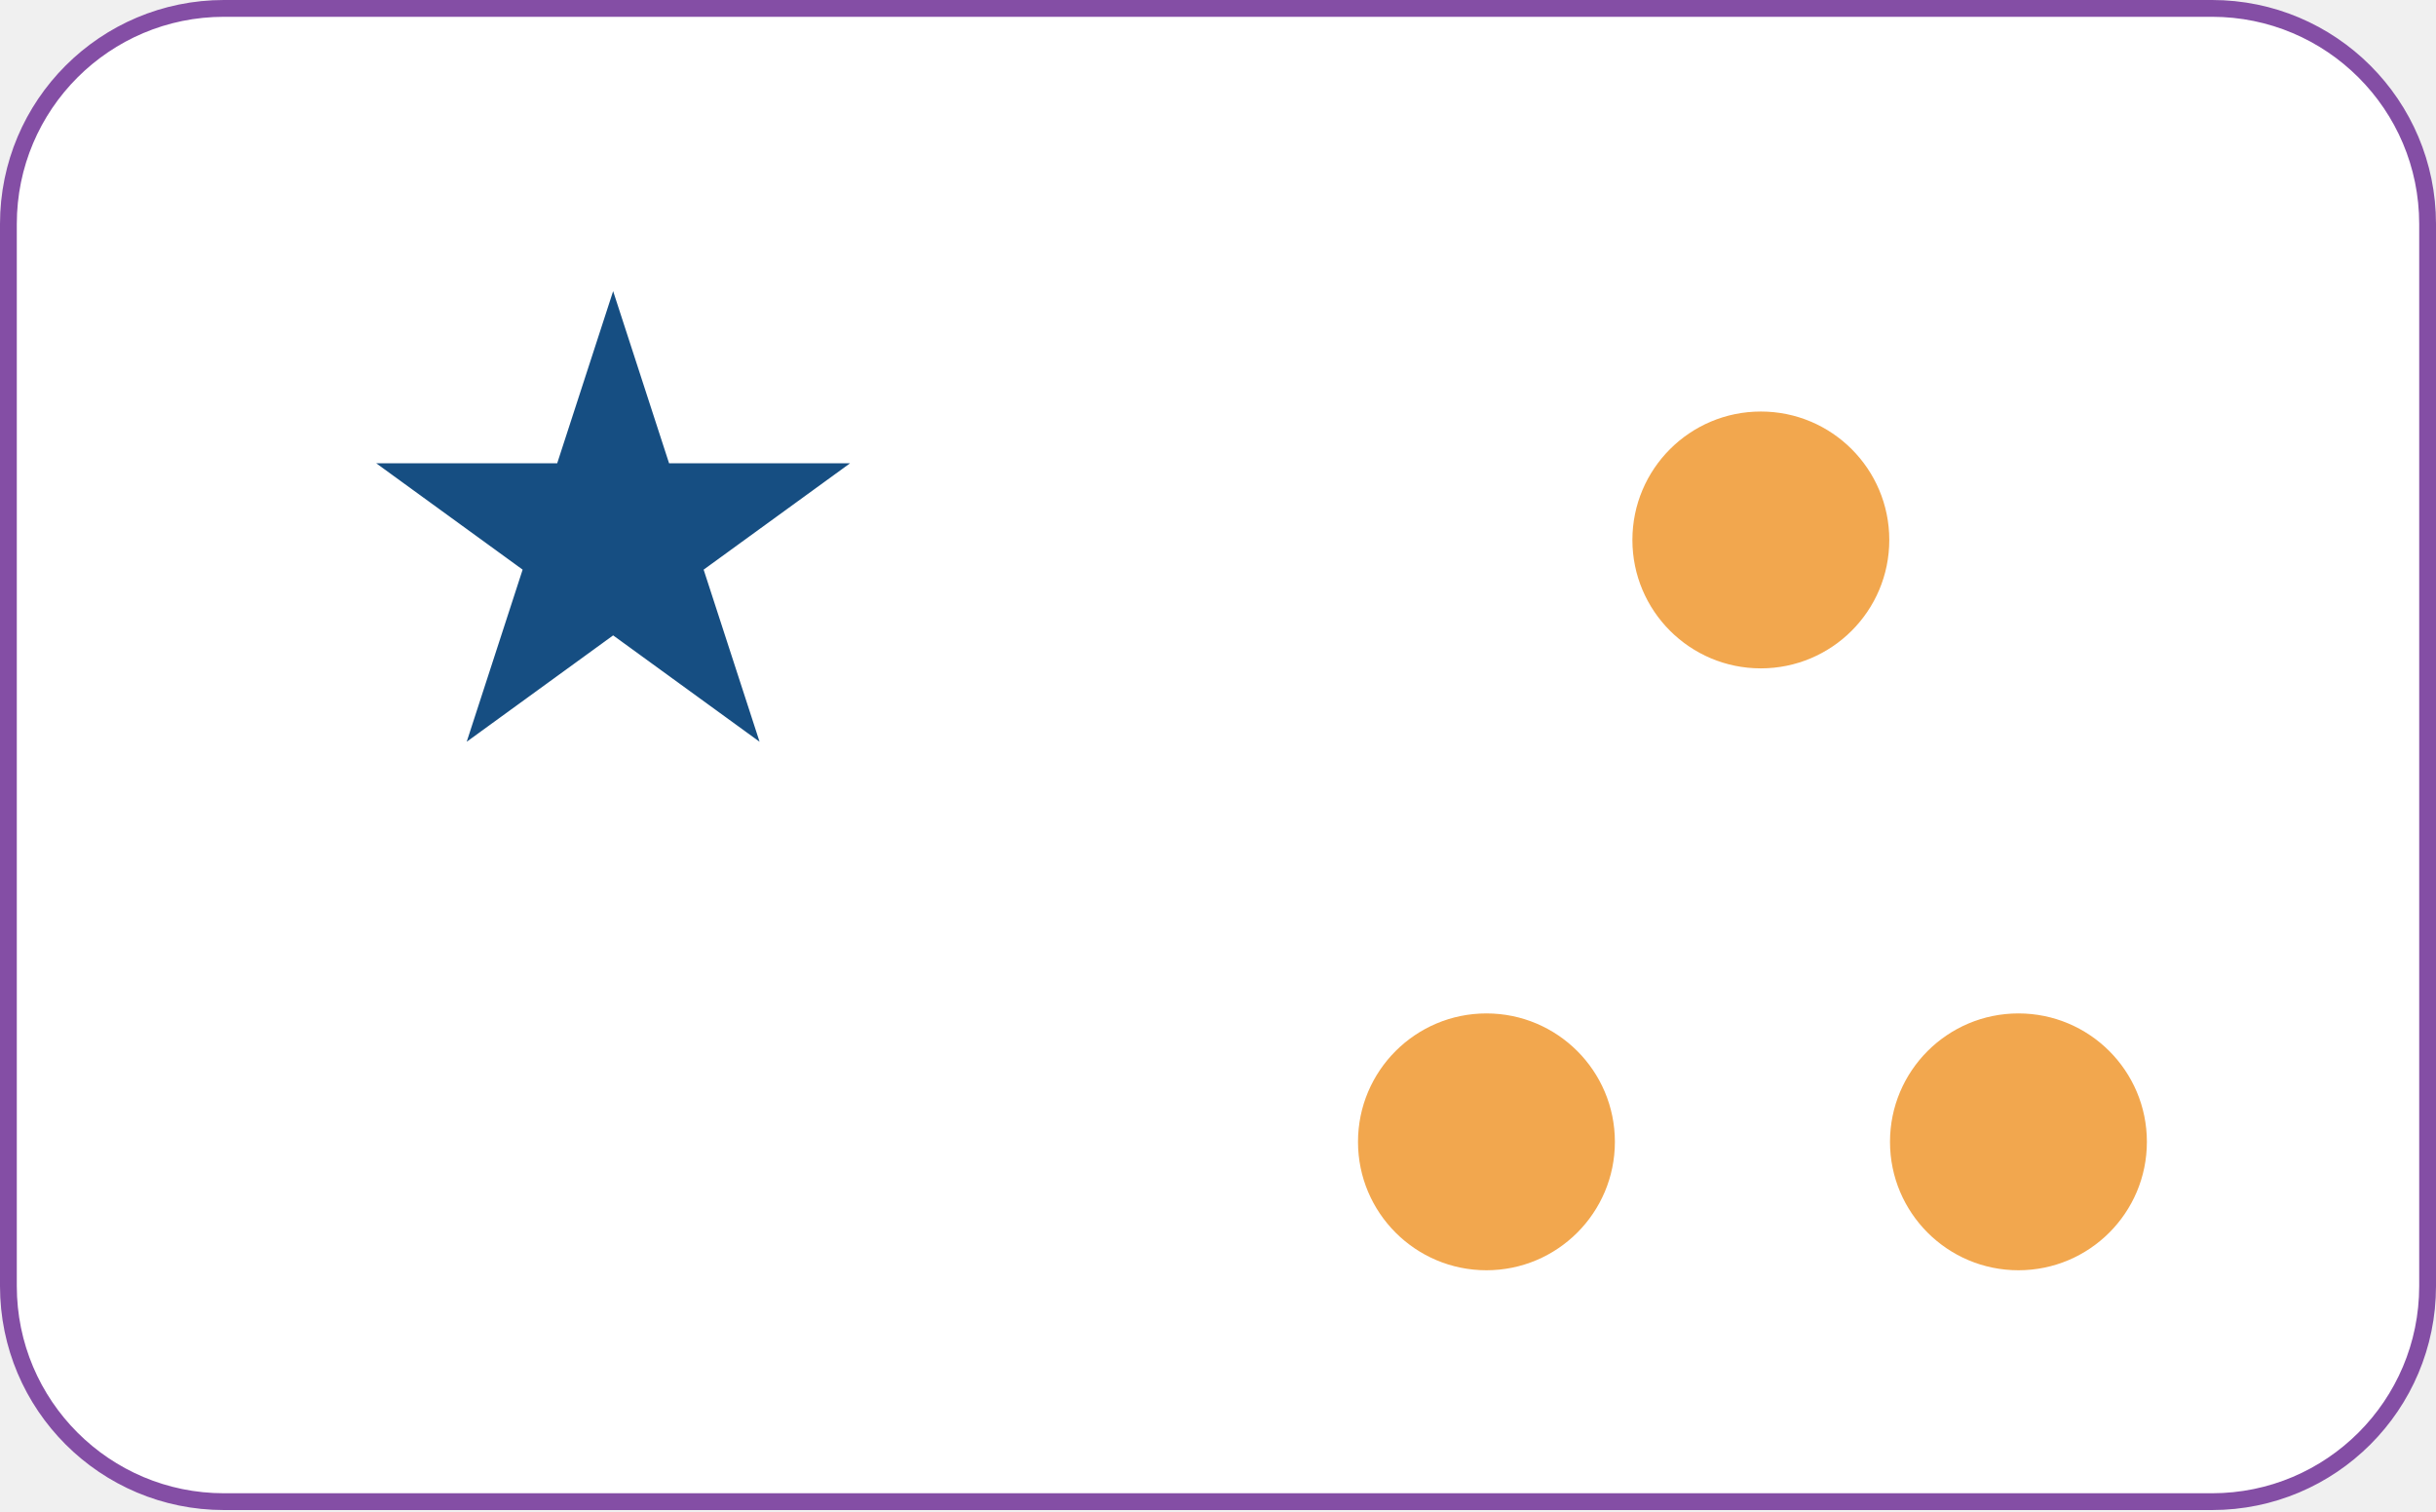
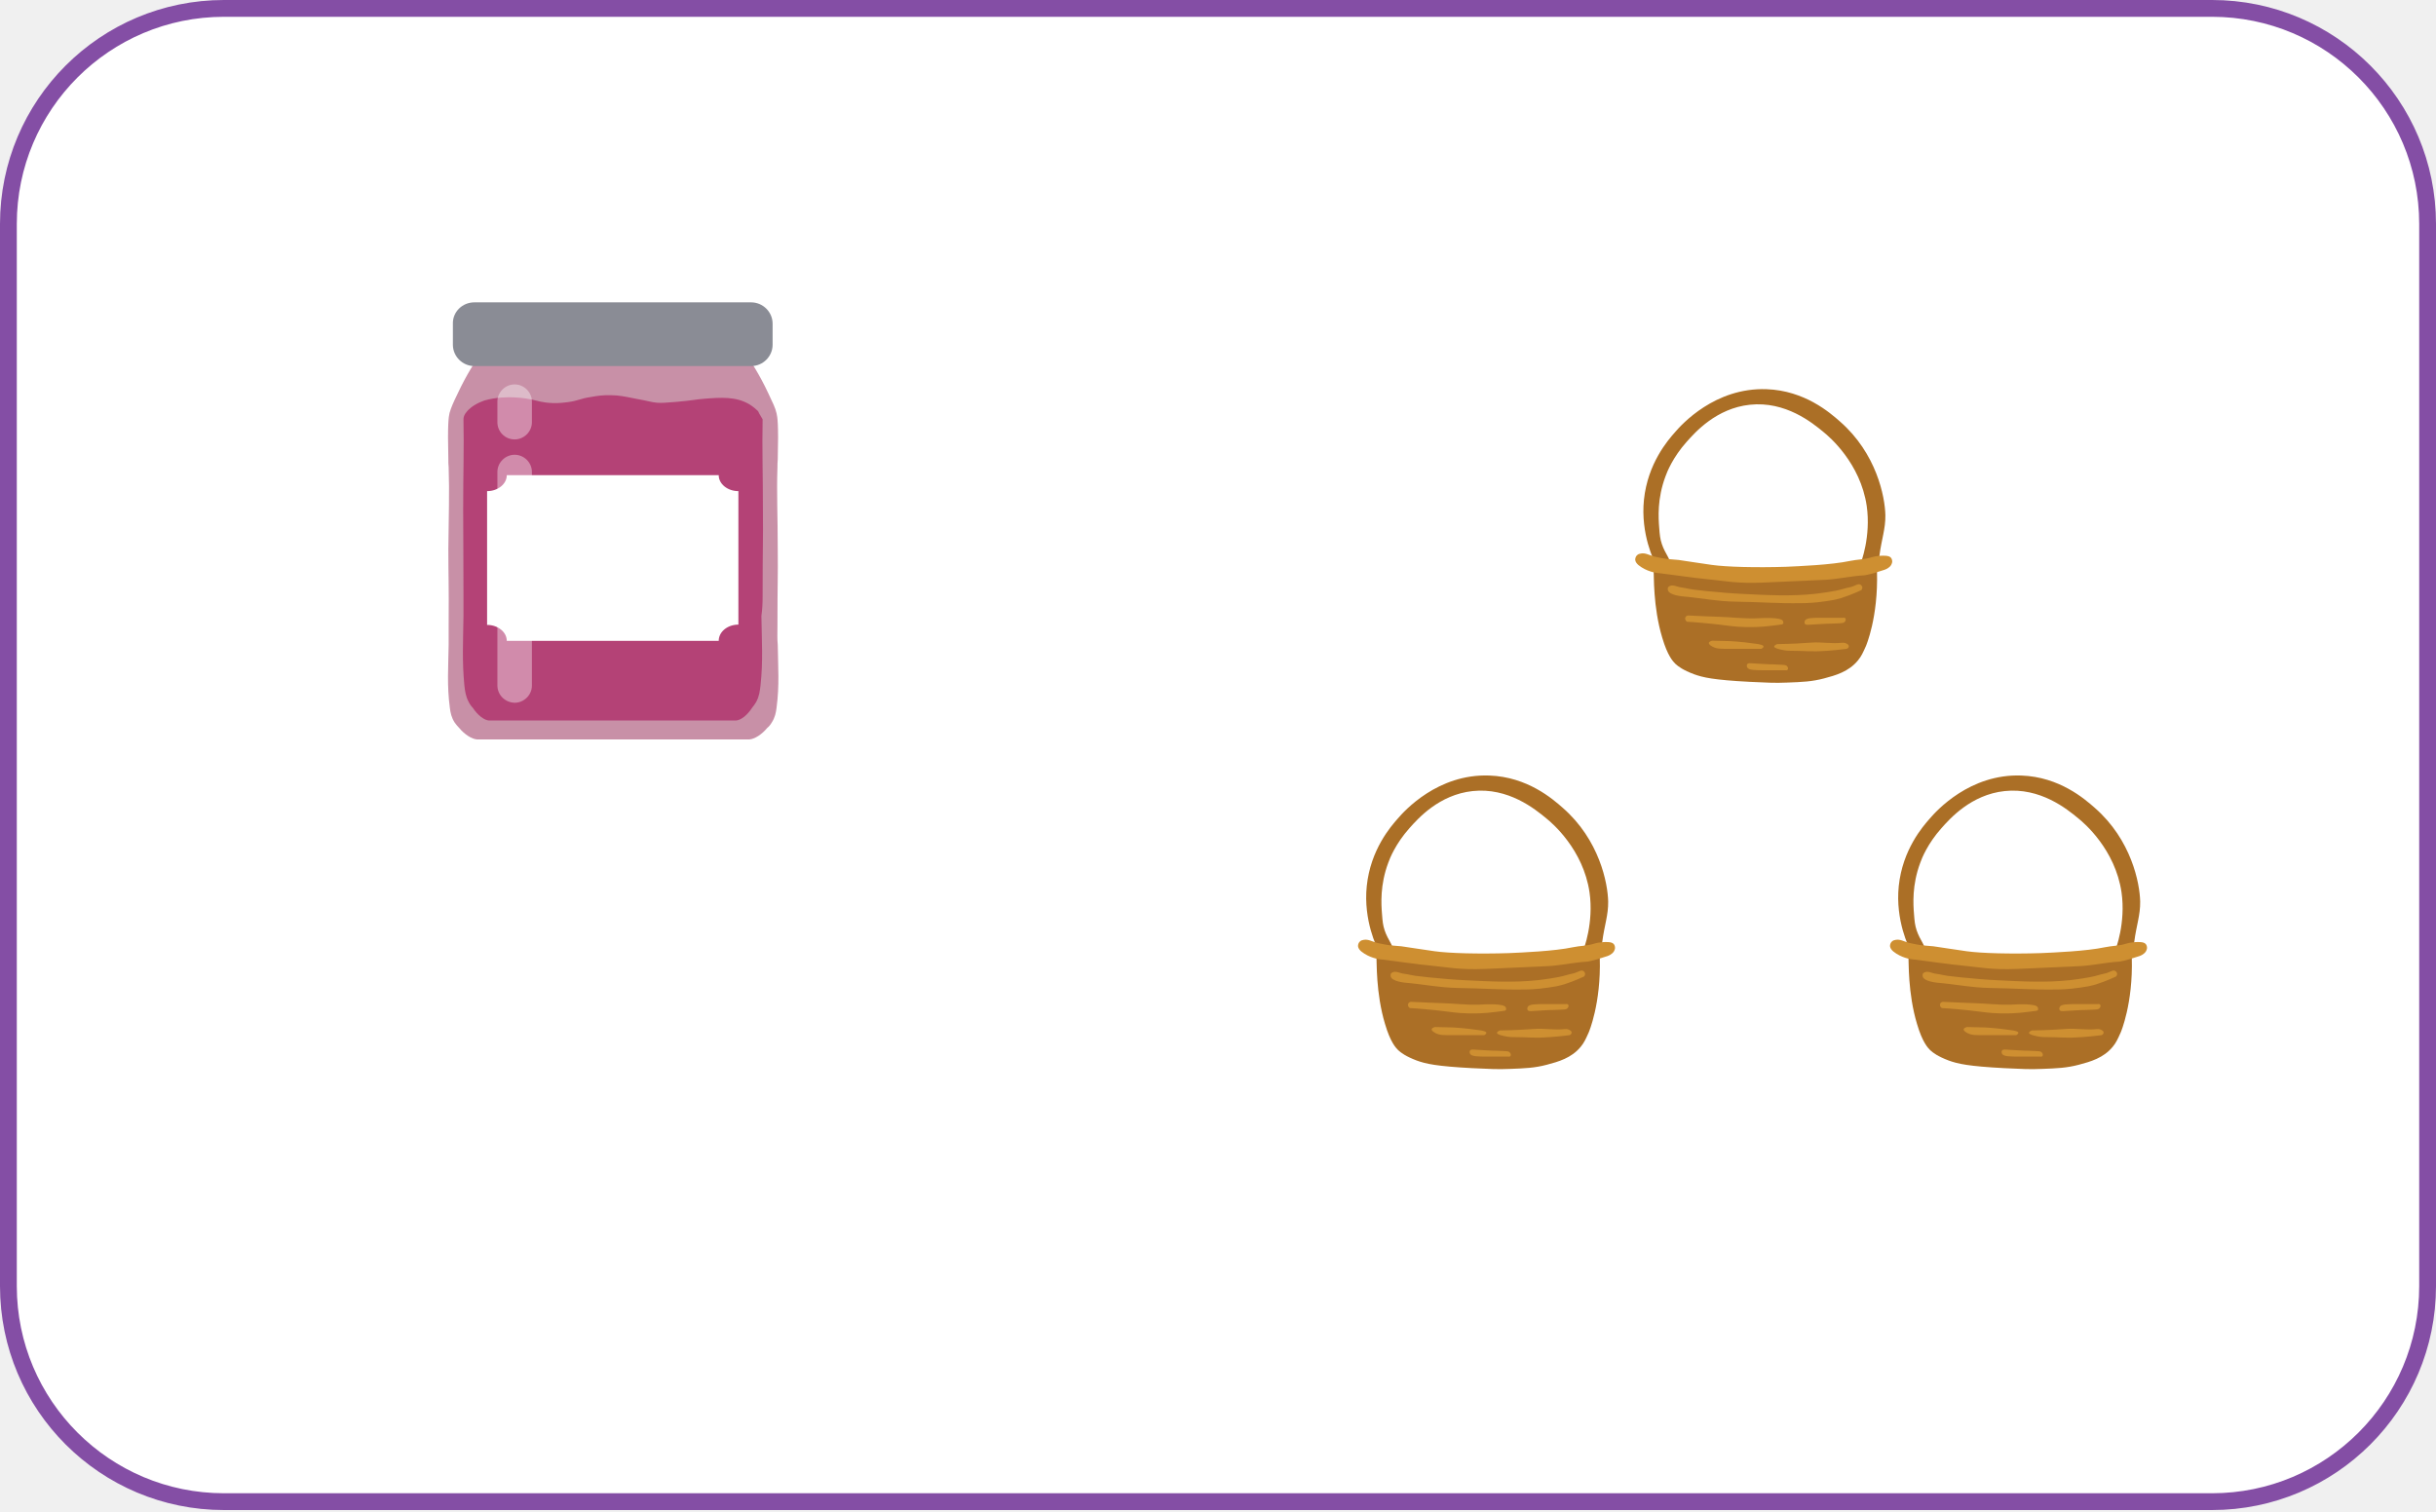
- <svg xmlns="http://www.w3.org/2000/svg" width="870" height="540" viewBox="0 0 870 540" fill="none">
+ <svg xmlns="http://www.w3.org/2000/svg" viewBox="0 0 870 540" fill="none">
  <rect x="3" y="3" width="864" height="533.4" rx="77" fill="white" stroke="#844EA5" stroke-width="6" />
-   <path d="M218.977 104L238.954 165.482H303.6L251.3 203.48L271.277 264.961L218.977 226.964L166.678 264.961L186.654 203.48L134.355 165.482H199.001L218.977 104Z" fill="#164E82" />
-   <circle cx="628.873" cy="192.873" r="45.873" fill="#F2A74E" />
-   <circle cx="530.873" cy="407.873" r="45.873" fill="#F2A74E" />
-   <circle cx="720.873" cy="407.873" r="45.873" fill="#F2A74E" />
+   <path d="M497.103 339.104C497.919 338.021 495.744 335.99 494.52 332.334C493.908 330.507 493.772 329.153 493.568 326.445C493.296 323.06 492.82 316.154 495.812 308.166C496.355 306.609 498.463 301.329 503.359 295.845C506.419 292.392 513.967 283.862 525.934 282.576C538.65 281.222 548.169 288.94 552.249 292.325C554.289 293.949 565.44 303.427 567.684 318.727C569.248 329.559 565.644 339.172 565.372 339.51C565.372 339.51 565.236 339.713 565.236 339.917C565.236 340.187 565.508 340.39 565.644 340.458C566.12 340.797 567.888 341.338 569.656 340.39C569.792 340.323 570.608 339.849 571.288 338.901C572.036 337.818 572.172 336.735 572.24 336.396C572.988 330.574 574.416 326.919 574.348 322.044C574.212 315.477 571.22 299.975 558.097 288.534C554.561 285.419 545.517 277.499 531.918 277.025C513.491 276.348 501.523 289.684 499.211 292.392C496.695 295.236 489.488 303.495 488.128 316.493C486.836 328.882 491.936 338.766 492.072 338.969C492.072 338.969 492.208 339.172 492.276 339.443C492.344 339.646 492.344 339.713 492.344 339.713C492.548 340.187 494.452 339.917 494.452 339.917C496.016 339.51 496.899 339.375 497.103 339.104Z" fill="#AB6F26" />
+   <path d="M491.596 342.015C491.732 343.234 491.324 354.742 494.656 365.777C496.559 372.276 498.531 374.307 499.347 375.12C500.367 376.067 502.067 377.354 506.011 378.843C509.207 379.994 512.947 380.874 525.798 381.551C531.782 381.822 534.842 382.025 539.194 381.822C544.701 381.619 548.101 381.483 552.453 380.332C556.533 379.249 561.225 377.963 564.557 373.901C565.78 372.412 566.324 371.193 567.412 368.756C567.412 368.756 571.832 358.534 571.356 342.218C571.356 341.203 571.22 339.917 571.22 339.917C571.22 339.646 571.152 339.51 571.152 339.443C570.676 338.156 530.218 347.431 503.835 341.88C500.231 341.135 491.528 341 491.528 341.474C491.596 341.744 491.596 341.812 491.596 342.015Z" fill="#AB6F26" />
+   <path d="M512.335 339.781C508.663 339.24 506.351 338.901 506.351 338.901C501.319 338.156 501.455 338.156 500.503 338.021C497.987 337.75 496.831 337.818 494.384 337.344C493.024 337.073 492.344 336.938 491.8 336.802C489.692 336.193 488.672 335.448 487.04 335.719C486.564 335.787 486.156 335.922 485.816 336.193C485.272 336.599 485 337.276 485 337.953C485.068 338.698 485.544 339.307 486.156 339.849C489.08 342.218 492.548 342.624 492.548 342.624C498.939 343.369 505.263 344.385 511.655 344.994C516.415 345.468 515.939 345.535 519.475 345.874C527.362 346.551 529.878 346.077 552.453 345.129C557.281 344.926 561.973 343.775 566.8 343.505C566.8 343.505 568.568 343.369 574.008 341.541C574.416 341.406 575.708 340.932 576.388 339.849C576.728 339.24 576.796 338.766 576.796 338.63C576.796 338.495 576.796 337.818 576.388 337.276C575.912 336.667 575.096 336.599 574.552 336.532C571.628 336.329 569.384 337.073 569.384 337.073C566.936 337.886 564.285 337.818 561.769 338.359C555.037 339.781 543.477 340.255 538.854 340.458C528.178 340.797 517.571 340.526 512.335 339.781Z" fill="#CE8F31" />
+   <path d="M563.129 347.296C561.973 347.837 560.681 347.905 559.457 348.311C556.261 349.327 550.141 350.004 549.053 350.139C540.894 351.019 532.258 350.613 523.214 350.139C518.863 349.936 516.007 349.665 510.363 349.123C505.671 348.65 504.651 348.446 503.699 348.243C502.475 347.905 501.183 347.905 499.959 347.499C499.551 347.363 498.395 346.889 497.443 347.296C496.9 347.499 496.764 347.77 496.696 347.905C496.696 347.905 496.56 348.311 496.696 348.853C497.171 350.613 501.795 351.019 501.795 351.019C508.187 351.561 514.511 352.847 520.902 352.915C530.354 353.05 535.454 353.592 544.361 353.456C545.721 353.456 548.849 353.388 552.929 352.779C554.969 352.508 556.533 352.238 558.573 351.628C562.109 350.545 565.781 348.785 565.781 348.785C565.781 348.785 566.12 348.311 566.12 347.905C566.12 347.499 565.781 347.025 565.509 346.889C564.897 346.416 564.081 346.889 563.129 347.296Z" fill="#CE8F31" />
+   <path d="M540.01 370.448C546.333 370.448 547.285 370.922 553.813 370.448C555.581 370.313 557.893 370.11 560.545 369.771C561.021 369.568 561.293 369.23 561.293 368.824C561.293 368.282 560.681 368.011 560.477 367.876C559.729 367.47 558.845 367.605 558.709 367.605C555.173 368.011 551.501 367.267 547.965 367.537C545.109 367.741 541.03 368.011 535.658 368.079C534.706 368.485 534.638 368.824 534.638 368.959C534.706 369.501 536.134 369.839 537.018 370.042C538.718 370.448 540.01 370.448 540.01 370.448Z" fill="#CE8F31" />
+   <path d="M518.251 366.996C517.027 366.996 515.055 366.928 512.471 366.86C512.267 366.928 511.383 367.131 511.315 367.673C511.247 368.282 512.335 368.824 512.675 369.027C514.239 369.839 515.599 369.771 519.543 369.771C520.222 369.771 520.902 369.771 521.65 369.771C523.622 369.771 526.41 369.771 530.082 369.771C530.422 369.568 530.898 369.23 530.83 368.891C530.762 368.418 529.606 368.214 528.994 368.079C522.194 367.064 518.251 366.996 518.251 366.996Z" fill="#CE8F31" />
+   <path d="M554.969 360.768C554.493 360.768 553.473 360.768 551.433 360.903C550.345 360.971 548.849 361.038 546.945 361.174C546.877 361.174 546.061 361.309 545.653 360.903C545.381 360.565 545.449 360.023 545.585 359.752C545.993 358.669 548.441 358.669 551.909 358.669C553.269 358.669 555.717 358.669 559.185 358.669C559.253 358.669 559.797 358.534 560.069 358.872C560.341 359.211 560.137 359.82 559.865 360.091C559.525 360.565 558.913 360.565 558.029 360.632C556.261 360.7 555.309 360.768 554.969 360.768Z" fill="#CE8F31" />
+   <path d="M528.11 358.872C523.758 359.007 519.406 358.466 515.055 358.33C512.471 358.263 508.595 358.06 503.835 357.857C503.767 357.857 503.155 357.992 502.951 358.466C502.679 358.94 502.883 359.684 503.495 360.091C507.303 360.294 510.363 360.632 512.539 360.835C518.251 361.445 520.086 361.918 524.506 361.986C527.566 362.054 529.946 361.918 531.306 361.783C533.482 361.58 535.454 361.309 536.95 361.106C537.086 361.106 537.562 361.106 537.834 360.768C537.834 360.768 538.038 360.429 537.766 359.82C537.154 358.398 530.558 358.737 528.11 358.872Z" fill="#CE8F31" />
+   <path d="M534.366 375.323C533.89 375.323 532.87 375.323 530.83 375.187C529.742 375.12 528.246 375.052 526.342 374.917C526.274 374.917 525.458 374.781 525.05 375.187C524.778 375.526 524.846 376.067 524.982 376.338C525.39 377.421 527.838 377.421 531.306 377.421C532.666 377.421 535.114 377.421 538.582 377.421C538.65 377.421 539.194 377.557 539.466 377.218C539.738 376.88 539.534 376.271 539.262 376C538.922 375.526 538.31 375.526 537.426 375.458C535.59 375.39 534.706 375.323 534.366 375.323Z" fill="#CE8F31" />
+   <path d="M687.103 339.104C687.919 338.021 685.744 335.99 684.52 332.334C683.908 330.507 683.772 329.153 683.568 326.445C683.296 323.06 682.82 316.154 685.812 308.166C686.355 306.609 688.463 301.329 693.359 295.845C696.419 292.392 703.967 283.862 715.934 282.576C728.65 281.222 738.169 288.94 742.249 292.325C744.289 293.949 755.44 303.427 757.684 318.727C759.248 329.559 755.644 339.172 755.372 339.51C755.372 339.51 755.236 339.713 755.236 339.917C755.236 340.187 755.508 340.39 755.644 340.458C756.12 340.797 757.888 341.338 759.656 340.39C759.792 340.323 760.608 339.849 761.288 338.901C762.036 337.818 762.172 336.735 762.24 336.396C762.988 330.574 764.416 326.919 764.348 322.044C764.212 315.477 761.22 299.975 748.097 288.534C744.561 285.419 735.517 277.499 721.918 277.025C703.491 276.348 691.523 289.684 689.211 292.392C686.695 295.236 679.488 303.495 678.128 316.493C676.836 328.882 681.936 338.766 682.072 338.969C682.072 338.969 682.208 339.172 682.276 339.443C682.344 339.646 682.344 339.713 682.344 339.713C682.548 340.187 684.452 339.917 684.452 339.917C686.016 339.51 686.899 339.375 687.103 339.104Z" fill="#AB6F26" />
+   <path d="M681.596 342.015C681.732 343.234 681.324 354.742 684.656 365.777C686.559 372.276 688.531 374.307 689.347 375.12C690.367 376.067 692.067 377.354 696.011 378.843C699.207 379.994 702.947 380.874 715.798 381.551C721.782 381.822 724.842 382.025 729.194 381.822C734.701 381.619 738.101 381.483 742.453 380.332C746.533 379.249 751.225 377.963 754.557 373.901C755.78 372.412 756.324 371.193 757.412 368.756C757.412 368.756 761.832 358.534 761.356 342.218C761.356 341.203 761.22 339.917 761.22 339.917C761.22 339.646 761.152 339.51 761.152 339.443C760.676 338.156 720.218 347.431 693.835 341.88C690.231 341.135 681.528 341 681.528 341.474C681.596 341.744 681.596 341.812 681.596 342.015Z" fill="#AB6F26" />
+   <path d="M702.335 339.781C698.663 339.24 696.351 338.901 696.351 338.901C691.319 338.156 691.455 338.156 690.503 338.021C687.987 337.75 686.831 337.818 684.384 337.344C683.024 337.073 682.344 336.938 681.8 336.802C679.692 336.193 678.672 335.448 677.04 335.719C676.564 335.787 676.156 335.922 675.816 336.193C675.272 336.599 675 337.276 675 337.953C675.068 338.698 675.544 339.307 676.156 339.849C679.08 342.218 682.548 342.624 682.548 342.624C688.939 343.369 695.263 344.385 701.655 344.994C706.415 345.468 705.939 345.535 709.475 345.874C717.362 346.551 719.878 346.077 742.453 345.129C747.281 344.926 751.973 343.775 756.8 343.505C756.8 343.505 758.568 343.369 764.008 341.541C764.416 341.406 765.708 340.932 766.388 339.849C766.728 339.24 766.796 338.766 766.796 338.63C766.796 338.495 766.796 337.818 766.388 337.276C765.912 336.667 765.096 336.599 764.552 336.532C761.628 336.329 759.384 337.073 759.384 337.073C756.936 337.886 754.285 337.818 751.769 338.359C745.037 339.781 733.477 340.255 728.854 340.458C718.178 340.797 707.571 340.526 702.335 339.781Z" fill="#CE8F31" />
+   <path d="M753.129 347.296C751.973 347.837 750.681 347.905 749.457 348.311C746.261 349.327 740.141 350.004 739.053 350.139C730.894 351.019 722.258 350.613 713.214 350.139C708.863 349.936 706.007 349.665 700.363 349.123C695.671 348.65 694.651 348.446 693.699 348.243C692.475 347.905 691.183 347.905 689.959 347.499C689.551 347.363 688.395 346.889 687.443 347.296C686.9 347.499 686.764 347.77 686.696 347.905C686.696 347.905 686.56 348.311 686.696 348.853C687.171 350.613 691.795 351.019 691.795 351.019C698.187 351.561 704.511 352.847 710.902 352.915C720.354 353.05 725.454 353.592 734.361 353.456C735.721 353.456 738.849 353.388 742.929 352.779C744.969 352.508 746.533 352.238 748.573 351.628C752.109 350.545 755.781 348.785 755.781 348.785C755.781 348.785 756.12 348.311 756.12 347.905C756.12 347.499 755.781 347.025 755.509 346.889C754.897 346.416 754.081 346.889 753.129 347.296Z" fill="#CE8F31" />
+   <path d="M730.01 370.448C736.333 370.448 737.285 370.922 743.813 370.448C745.581 370.313 747.893 370.11 750.545 369.771C751.021 369.568 751.293 369.23 751.293 368.824C751.293 368.282 750.681 368.011 750.477 367.876C749.729 367.47 748.845 367.605 748.709 367.605C745.173 368.011 741.501 367.267 737.965 367.537C735.109 367.741 731.03 368.011 725.658 368.079C724.706 368.485 724.638 368.824 724.638 368.959C724.706 369.501 726.134 369.839 727.018 370.042C728.718 370.448 730.01 370.448 730.01 370.448Z" fill="#CE8F31" />
+   <path d="M708.251 366.996C707.027 366.996 705.055 366.928 702.471 366.86C702.267 366.928 701.383 367.131 701.315 367.673C701.247 368.282 702.335 368.824 702.675 369.027C704.239 369.839 705.599 369.771 709.543 369.771C710.222 369.771 710.902 369.771 711.65 369.771C713.622 369.771 716.41 369.771 720.082 369.771C720.422 369.568 720.898 369.23 720.83 368.891C720.762 368.418 719.606 368.214 718.994 368.079C712.194 367.064 708.251 366.996 708.251 366.996Z" fill="#CE8F31" />
+   <path d="M744.969 360.768C744.493 360.768 743.473 360.768 741.433 360.903C740.345 360.971 738.849 361.038 736.945 361.174C736.877 361.174 736.061 361.309 735.653 360.903C735.381 360.565 735.449 360.023 735.585 359.752C735.993 358.669 738.441 358.669 741.909 358.669C743.269 358.669 745.717 358.669 749.185 358.669C749.253 358.669 749.797 358.534 750.069 358.872C750.341 359.211 750.137 359.82 749.865 360.091C749.525 360.565 748.913 360.565 748.029 360.632C746.261 360.7 745.309 360.768 744.969 360.768Z" fill="#CE8F31" />
+   <path d="M718.11 358.872C713.758 359.007 709.406 358.466 705.055 358.33C702.471 358.263 698.595 358.06 693.835 357.857C693.767 357.857 693.155 357.992 692.951 358.466C692.679 358.94 692.883 359.684 693.495 360.091C697.303 360.294 700.363 360.632 702.539 360.835C708.251 361.445 710.086 361.918 714.506 361.986C717.566 362.054 719.946 361.918 721.306 361.783C723.482 361.58 725.454 361.309 726.95 361.106C727.086 361.106 727.562 361.106 727.834 360.768C727.834 360.768 728.038 360.429 727.766 359.82C727.154 358.398 720.558 358.737 718.11 358.872Z" fill="#CE8F31" />
+   <path d="M724.366 375.323C723.89 375.323 722.87 375.323 720.83 375.187C719.742 375.12 718.246 375.052 716.342 374.917C716.274 374.917 715.458 374.781 715.05 375.187C714.778 375.526 714.846 376.067 714.982 376.338C715.39 377.421 717.838 377.421 721.306 377.421C722.666 377.421 725.114 377.421 728.582 377.421C728.65 377.421 729.194 377.557 729.466 377.218C729.738 376.88 729.534 376.271 729.262 376C728.922 375.526 728.31 375.526 727.426 375.458C725.59 375.39 724.706 375.323 724.366 375.323Z" fill="#CE8F31" />
+   <path d="M277.661 224.078C277.661 207.219 277.877 206.36 277.769 196.266C277.769 184.132 277.337 176.401 277.661 166.951C277.661 165.985 277.661 165.341 277.769 164.052C278.094 151.381 277.661 148.912 277.337 147.623C276.904 145.69 276.039 143.972 274.417 140.536C271.281 133.771 267.713 128.402 266.632 126.899C261.333 119.812 247.709 116.376 235.057 116.483C229.218 116.483 223.596 117.235 218.946 118.631C214.296 117.235 208.673 116.483 202.834 116.483C190.183 116.376 176.558 119.812 171.26 126.899C170.179 128.402 166.61 133.771 163.475 140.536C161.853 143.865 161.096 145.583 160.555 147.516C160.231 148.912 159.798 151.381 160.123 163.945C160.123 165.233 160.123 165.878 160.231 166.844C160.555 176.294 160.231 184.132 160.123 196.159C160.123 206.253 160.339 207.112 160.231 223.97C160.231 226.118 160.231 228.158 160.231 230.306C160.123 238.252 159.582 244.802 160.663 252.855C160.879 254.573 161.204 256.292 162.393 258.117C162.934 258.869 163.475 259.513 164.015 260.05C165.962 262.412 168.557 264.023 170.395 264.13C170.611 264.13 171.26 264.13 172.125 264.13H172.341H173.315C174.18 264.13 174.828 264.13 175.045 264.13H262.955C263.172 264.13 263.82 264.13 264.685 264.13H265.659H265.875C266.74 264.13 267.389 264.13 267.605 264.13C269.443 264.023 272.038 262.412 273.985 260.05C274.634 259.513 275.174 258.869 275.607 258.117C276.796 256.292 277.121 254.573 277.337 252.855C278.418 244.802 277.877 238.252 277.769 230.306C277.553 228.265 277.661 226.118 277.661 224.078Z" fill="#C890A7" />
+   <path d="M268.254 130.765H169.422C165.205 130.765 161.744 127.328 161.744 123.141V115.624C161.636 111.436 165.097 108 169.422 108H268.254C272.471 108 275.931 111.436 275.931 115.624V123.141C275.931 127.328 272.471 130.765 268.254 130.765Z" fill="#8A8C95" />
+   <path d="M272.363 213.125C272.363 194.441 272.579 193.474 272.471 182.307C272.471 168.884 272.146 160.294 272.363 149.771C272.363 149.663 271.065 147.731 270.741 146.871C270.092 146.227 269.011 145.261 267.605 144.402C262.847 141.61 257.549 141.932 251.169 142.469C248.466 142.684 247.601 143.006 241.653 143.543C237.761 143.865 236.355 143.972 234.733 143.865C232.354 143.65 232.138 143.328 227.272 142.469C223.055 141.61 220.892 141.18 218.405 141.18C215.486 141.073 213.215 141.395 210.944 141.825C207.268 142.362 206.619 143.113 202.834 143.65C201.753 143.757 199.807 144.08 197.32 143.972C193.968 143.865 192.129 143.221 189.75 142.684C188.561 142.469 180.992 140.858 173.206 143.006C173.206 143.006 169.854 143.972 167.475 146.227C167.043 146.657 165.421 148.16 165.529 149.878C165.745 160.187 165.421 168.884 165.421 182.199C165.421 193.367 165.529 194.333 165.529 213.017C165.529 215.38 165.529 217.635 165.529 219.997C165.421 228.802 164.988 236.104 165.853 244.909C166.07 246.735 166.286 248.668 167.367 250.708C167.8 251.567 168.341 252.318 168.881 252.855C170.611 255.54 172.99 257.258 174.612 257.365C174.72 257.365 175.369 257.365 176.126 257.365H176.342H177.207C177.964 257.365 178.505 257.365 178.721 257.365H258.738C258.954 257.365 259.495 257.365 260.252 257.365H261.117H261.333C262.09 257.365 262.739 257.365 262.847 257.365C264.577 257.258 266.848 255.54 268.578 252.855C269.119 252.211 269.659 251.459 270.092 250.708C271.173 248.668 271.39 246.735 271.606 244.909C272.579 235.997 272.038 228.802 271.93 219.997C272.255 217.742 272.363 215.38 272.363 213.125Z" fill="#B44276" />
+   <path d="M263.712 223.111V175.435C259.82 175.435 256.684 172.857 256.684 169.743H180.992C180.992 172.857 177.856 175.435 173.963 175.435V223.219C177.856 223.219 180.992 225.796 180.992 228.91H256.684C256.684 225.688 259.82 223.111 263.712 223.111Z" fill="white" />
+   <path opacity="0.39" d="M177.64 244.802V168.562C177.64 165.233 180.451 162.442 183.803 162.442C187.155 162.442 189.967 165.233 189.967 168.562V244.909C189.967 248.238 187.155 251.03 183.803 251.03C180.343 250.923 177.64 248.238 177.64 244.802Z" fill="white" />
+   <path opacity="0.39" d="M177.64 150.845V143.435C177.64 140.107 180.451 137.315 183.803 137.315C187.155 137.315 189.967 140.107 189.967 143.435V150.845C189.967 154.173 187.155 156.965 183.803 156.965C180.343 156.965 177.64 154.173 177.64 150.845Z" fill="white" />
+   <path d="M596.103 201.104C596.919 200.021 594.744 197.99 593.52 194.334C592.908 192.507 592.772 191.153 592.568 188.445C592.296 185.06 591.82 178.154 594.812 170.166C595.355 168.609 597.463 163.329 602.359 157.845C605.419 154.392 612.967 145.862 624.934 144.576C637.65 143.222 647.169 150.94 651.249 154.325C653.289 155.949 664.44 165.427 666.684 180.727C668.248 191.559 664.644 201.172 664.372 201.51C664.372 201.51 664.236 201.713 664.236 201.917C664.236 202.187 664.508 202.39 664.644 202.458C665.12 202.797 666.888 203.338 668.656 202.39C668.792 202.323 669.608 201.849 670.288 200.901C671.036 199.818 671.172 198.735 671.24 198.396C671.988 192.574 673.416 188.919 673.348 184.044C673.212 177.477 670.22 161.975 657.097 150.534C653.561 147.419 644.517 139.499 630.918 139.025C612.491 138.348 600.523 151.684 598.211 154.392C595.695 157.236 588.488 165.495 587.128 178.493C585.836 190.882 590.936 200.766 591.072 200.969C591.072 200.969 591.208 201.172 591.276 201.443C591.344 201.646 591.344 201.713 591.344 201.713C591.548 202.187 593.452 201.917 593.452 201.917C595.016 201.51 595.899 201.375 596.103 201.104Z" fill="#AB6F26" />
+   <path d="M590.596 204.015C590.732 205.234 590.324 216.742 593.656 227.777C595.559 234.276 597.531 236.307 598.347 237.12C599.367 238.067 601.067 239.354 605.011 240.843C608.207 241.994 611.947 242.874 624.798 243.551C630.782 243.822 633.842 244.025 638.194 243.822C643.701 243.619 647.101 243.483 651.453 242.332C655.533 241.249 660.225 239.963 663.557 235.901C664.78 234.412 665.324 233.193 666.412 230.756C666.412 230.756 670.832 220.534 670.356 204.218C670.356 203.203 670.22 201.917 670.22 201.917C670.22 201.646 670.152 201.51 670.152 201.443C669.676 200.156 629.218 209.431 602.835 203.88C599.231 203.135 590.528 203 590.528 203.474C590.596 203.744 590.596 203.812 590.596 204.015Z" fill="#AB6F26" />
+   <path d="M611.335 201.781C607.663 201.24 605.351 200.901 605.351 200.901C600.319 200.156 600.455 200.156 599.503 200.021C596.987 199.75 595.831 199.818 593.384 199.344C592.024 199.073 591.344 198.938 590.8 198.802C588.692 198.193 587.672 197.448 586.04 197.719C585.564 197.787 585.156 197.922 584.816 198.193C584.272 198.599 584 199.276 584 199.953C584.068 200.698 584.544 201.307 585.156 201.849C588.08 204.218 591.548 204.624 591.548 204.624C597.939 205.369 604.263 206.385 610.655 206.994C615.415 207.468 614.939 207.535 618.475 207.874C626.362 208.551 628.878 208.077 651.453 207.129C656.281 206.926 660.973 205.775 665.8 205.505C665.8 205.505 667.568 205.369 673.008 203.541C673.416 203.406 674.708 202.932 675.388 201.849C675.728 201.24 675.796 200.766 675.796 200.63C675.796 200.495 675.796 199.818 675.388 199.276C674.912 198.667 674.096 198.599 673.552 198.532C670.628 198.329 668.384 199.073 668.384 199.073C665.936 199.886 663.285 199.818 660.769 200.359C654.037 201.781 642.477 202.255 637.854 202.458C627.178 202.797 616.571 202.526 611.335 201.781Z" fill="#CE8F31" />
+   <path d="M662.129 209.296C660.973 209.837 659.681 209.905 658.457 210.311C655.261 211.327 649.141 212.004 648.053 212.139C639.894 213.019 631.258 212.613 622.214 212.139C617.863 211.936 615.007 211.665 609.363 211.124C604.671 210.65 603.651 210.447 602.699 210.243C601.475 209.905 600.183 209.905 598.959 209.499C598.551 209.363 597.395 208.889 596.443 209.296C595.9 209.499 595.764 209.77 595.696 209.905C595.696 209.905 595.56 210.311 595.696 210.853C596.171 212.613 600.795 213.019 600.795 213.019C607.187 213.561 613.511 214.847 619.902 214.915C629.354 215.05 634.454 215.592 643.361 215.456C644.721 215.456 647.849 215.389 651.929 214.779C653.969 214.508 655.533 214.238 657.573 213.628C661.109 212.545 664.781 210.785 664.781 210.785C664.781 210.785 665.12 210.311 665.12 209.905C665.12 209.499 664.781 209.025 664.509 208.889C663.897 208.416 663.081 208.889 662.129 209.296Z" fill="#CE8F31" />
+   <path d="M639.01 232.448C645.333 232.448 646.285 232.922 652.813 232.448C654.581 232.313 656.893 232.11 659.545 231.771C660.021 231.568 660.293 231.23 660.293 230.824C660.293 230.282 659.681 230.011 659.477 229.876C658.729 229.47 657.845 229.605 657.709 229.605C654.173 230.011 650.501 229.267 646.965 229.537C644.109 229.741 640.03 230.011 634.658 230.079C633.706 230.485 633.638 230.824 633.638 230.959C633.706 231.501 635.134 231.839 636.018 232.042C637.718 232.448 639.01 232.448 639.01 232.448Z" fill="#CE8F31" />
+   <path d="M617.251 228.996C616.027 228.996 614.055 228.928 611.471 228.86C611.267 228.928 610.383 229.131 610.315 229.673C610.247 230.282 611.335 230.824 611.675 231.027C613.239 231.839 614.599 231.771 618.543 231.771C619.222 231.771 619.902 231.771 620.65 231.771C622.622 231.771 625.41 231.771 629.082 231.771C629.422 231.568 629.898 231.23 629.83 230.891C629.762 230.418 628.606 230.214 627.994 230.079C621.194 229.064 617.251 228.996 617.251 228.996Z" fill="#CE8F31" />
+   <path d="M653.969 222.768C653.493 222.768 652.473 222.768 650.433 222.903C649.345 222.971 647.849 223.038 645.945 223.174C645.877 223.174 645.061 223.309 644.653 222.903C644.381 222.565 644.449 222.023 644.585 221.752C644.993 220.669 647.441 220.669 650.909 220.669C652.269 220.669 654.717 220.669 658.185 220.669C658.253 220.669 658.797 220.534 659.069 220.872C659.341 221.211 659.137 221.82 658.865 222.091C658.525 222.565 657.913 222.565 657.029 222.632C655.261 222.7 654.309 222.768 653.969 222.768Z" fill="#CE8F31" />
+   <path d="M627.11 220.872C622.758 221.007 618.406 220.466 614.055 220.33C611.471 220.263 607.595 220.06 602.835 219.857C602.767 219.857 602.155 219.992 601.951 220.466C601.679 220.94 601.883 221.684 602.495 222.091C606.303 222.294 609.363 222.632 611.539 222.835C617.251 223.445 619.086 223.918 623.506 223.986C626.566 224.054 628.946 223.918 630.306 223.783C632.482 223.58 634.454 223.309 635.95 223.106C636.086 223.106 636.562 223.106 636.834 222.768C636.834 222.768 637.038 222.429 636.766 221.82C636.154 220.398 629.558 220.737 627.11 220.872Z" fill="#CE8F31" />
+   <path d="M633.366 237.323C632.89 237.323 631.87 237.323 629.83 237.187C628.742 237.12 627.246 237.052 625.342 236.917C625.274 236.917 624.458 236.781 624.05 237.187C623.778 237.526 623.846 238.067 623.982 238.338C624.39 239.421 626.838 239.421 630.306 239.421C631.666 239.421 634.114 239.421 637.582 239.421C637.65 239.421 638.194 239.557 638.466 239.218C638.738 238.88 638.534 238.271 638.262 238C637.922 237.526 637.31 237.526 636.426 237.458C634.59 237.39 633.706 237.323 633.366 237.323Z" fill="#CE8F31" />
</svg>
